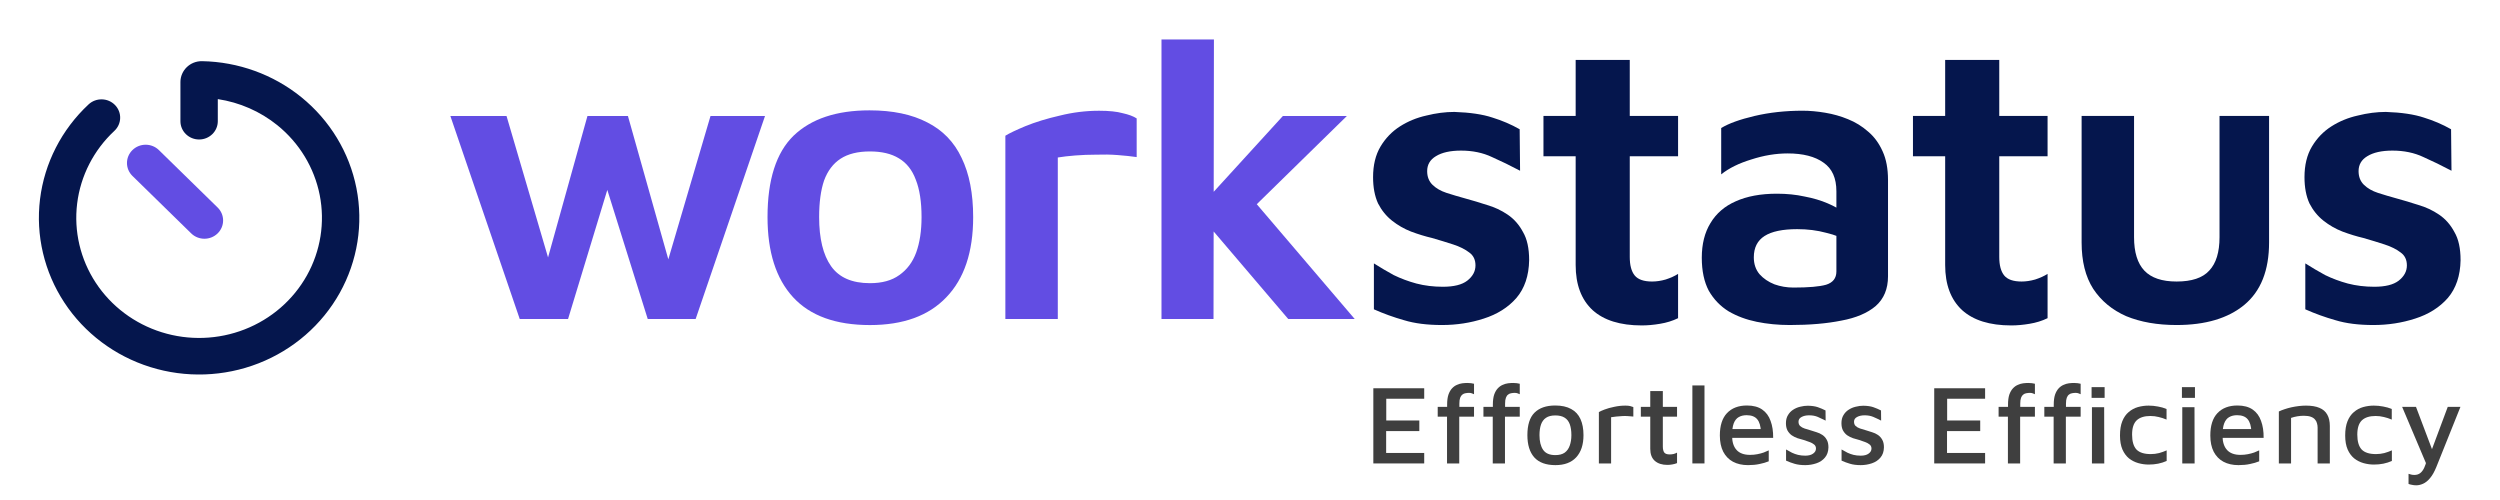
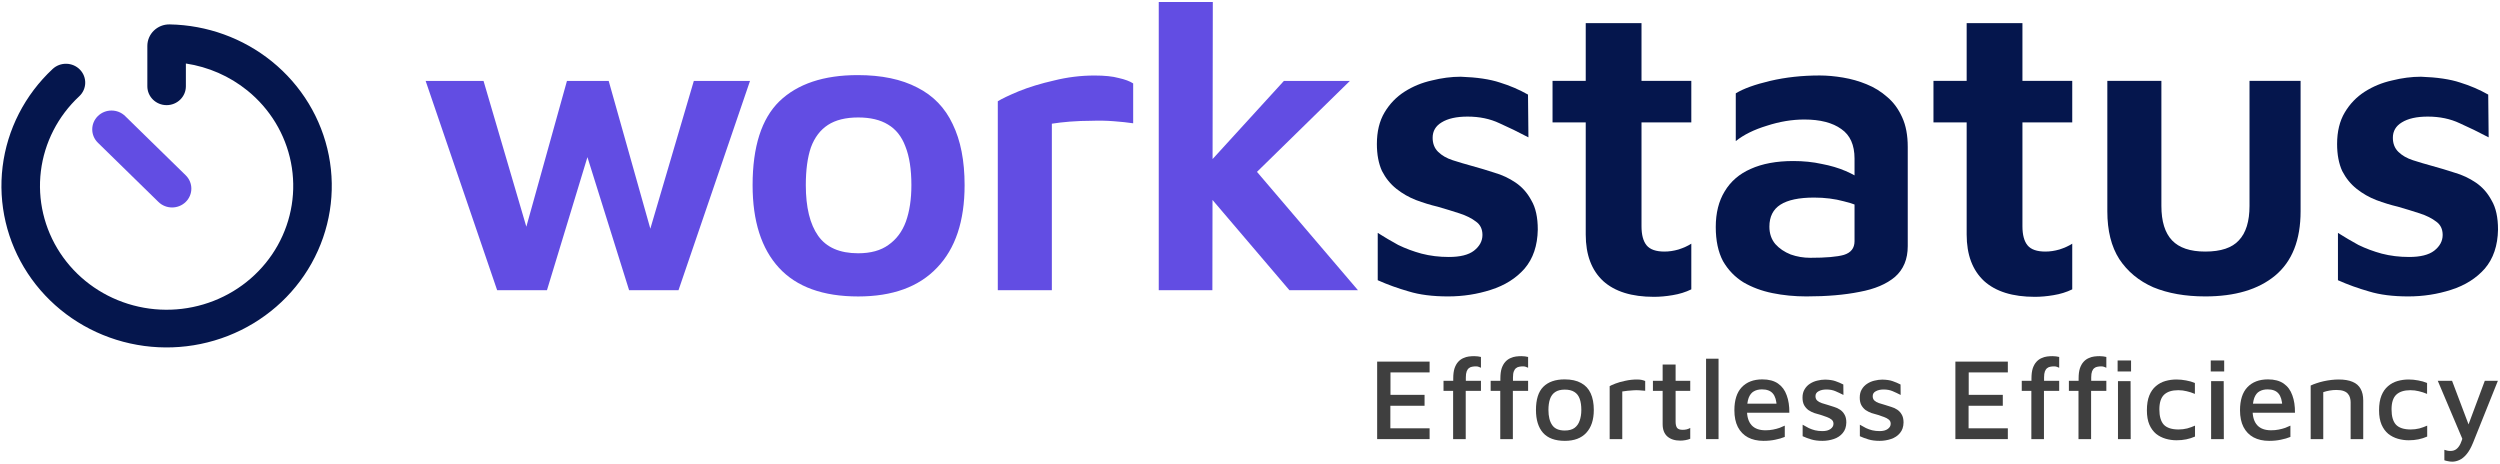
- <svg xmlns="http://www.w3.org/2000/svg" width="200" height="40" viewBox="0 0 200 40" fill="none">
-   <path d="M115.362 26.002C114.173 26.002 113.16 25.873 112.323 25.616C111.486 25.379 110.683 25.089 109.912 24.745V21.072C110.418 21.394 110.947 21.705 111.497 22.006C112.07 22.285 112.676 22.511 113.314 22.683C113.975 22.855 114.68 22.941 115.428 22.941C116.309 22.941 116.959 22.779 117.377 22.457C117.818 22.113 118.038 21.705 118.038 21.233C118.038 20.781 117.873 20.438 117.543 20.201C117.212 19.944 116.783 19.729 116.254 19.557C115.726 19.385 115.164 19.213 114.57 19.041C114.019 18.912 113.457 18.74 112.885 18.526C112.334 18.311 111.828 18.021 111.365 17.655C110.903 17.29 110.528 16.828 110.242 16.27C109.978 15.69 109.846 14.991 109.846 14.175C109.846 13.208 110.044 12.392 110.44 11.726C110.837 11.06 111.354 10.523 111.993 10.114C112.632 9.706 113.336 9.416 114.107 9.244C114.878 9.051 115.627 8.954 116.353 8.954C117.609 8.997 118.622 9.148 119.392 9.405C120.163 9.642 120.89 9.953 121.573 10.34L121.606 13.659C120.835 13.251 120.086 12.886 119.359 12.564C118.633 12.22 117.807 12.048 116.882 12.048C116.023 12.048 115.351 12.198 114.867 12.499C114.404 12.778 114.173 13.176 114.173 13.691C114.173 14.143 114.316 14.508 114.603 14.787C114.889 15.066 115.263 15.281 115.726 15.432C116.188 15.582 116.695 15.732 117.245 15.883C117.796 16.033 118.368 16.205 118.963 16.399C119.558 16.57 120.108 16.828 120.615 17.172C121.121 17.516 121.529 17.978 121.837 18.558C122.167 19.116 122.332 19.868 122.332 20.814C122.31 22.06 121.969 23.07 121.308 23.843C120.648 24.595 119.778 25.143 118.699 25.487C117.642 25.83 116.53 26.002 115.362 26.002Z" fill="#05164D" />
-   <path d="M131.339 26.034C129.621 26.034 128.31 25.626 127.408 24.81C126.505 23.972 126.053 22.769 126.053 21.2V12.499H123.477V9.276H126.053V4.797H130.381V9.276H134.246V12.499H130.381V20.556C130.381 21.222 130.513 21.716 130.777 22.038C131.041 22.36 131.504 22.522 132.164 22.522C132.517 22.522 132.88 22.468 133.255 22.36C133.651 22.232 133.981 22.081 134.246 21.909V25.454C133.805 25.669 133.321 25.82 132.792 25.905C132.286 25.991 131.801 26.034 131.339 26.034Z" fill="#05164D" />
-   <path d="M143.179 26.002C142.254 26.002 141.373 25.916 140.536 25.744C139.7 25.573 138.951 25.293 138.29 24.907C137.629 24.498 137.101 23.95 136.705 23.263C136.33 22.554 136.143 21.673 136.143 20.62C136.143 19.525 136.374 18.601 136.837 17.849C137.299 17.075 137.971 16.495 138.852 16.108C139.755 15.7 140.856 15.496 142.155 15.496C142.948 15.496 143.686 15.571 144.368 15.722C145.051 15.851 145.668 16.033 146.218 16.27C146.769 16.506 147.22 16.764 147.573 17.043L147.87 19.331C147.407 19.03 146.813 18.794 146.086 18.622C145.381 18.429 144.611 18.332 143.774 18.332C142.607 18.332 141.737 18.515 141.164 18.88C140.592 19.245 140.305 19.815 140.305 20.588C140.305 21.125 140.459 21.576 140.768 21.942C141.076 22.285 141.472 22.554 141.957 22.747C142.441 22.919 142.948 23.005 143.476 23.005C144.688 23.005 145.558 22.93 146.086 22.779C146.637 22.608 146.912 22.253 146.912 21.716V15.303C146.912 14.25 146.571 13.487 145.888 13.015C145.205 12.521 144.247 12.274 143.014 12.274C142.067 12.274 141.098 12.435 140.107 12.757C139.116 13.058 138.312 13.455 137.696 13.949V10.243C138.29 9.878 139.182 9.556 140.371 9.276C141.561 8.997 142.838 8.857 144.203 8.857C144.776 8.857 145.381 8.911 146.02 9.019C146.659 9.126 147.264 9.298 147.837 9.534C148.432 9.771 148.971 10.104 149.456 10.533C149.94 10.941 150.325 11.468 150.612 12.112C150.898 12.735 151.041 13.498 151.041 14.4V22.103C151.041 23.113 150.711 23.907 150.05 24.488C149.39 25.046 148.476 25.433 147.308 25.648C146.141 25.884 144.765 26.002 143.179 26.002Z" fill="#05164D" />
-   <path d="M160.899 26.034C159.181 26.034 157.871 25.626 156.968 24.81C156.065 23.972 155.613 22.769 155.613 21.2V12.499H153.037V9.276H155.613V4.797H159.941V9.276H163.806V12.499H159.941V20.556C159.941 21.222 160.073 21.716 160.337 22.038C160.601 22.36 161.064 22.522 161.725 22.522C162.077 22.522 162.44 22.468 162.815 22.36C163.211 22.232 163.541 22.081 163.806 21.909V25.454C163.365 25.669 162.881 25.82 162.352 25.905C161.846 25.991 161.361 26.034 160.899 26.034Z" fill="#05164D" />
-   <path d="M174.127 26.002C172.585 26.002 171.242 25.766 170.097 25.293C168.973 24.799 168.093 24.069 167.454 23.102C166.837 22.135 166.529 20.9 166.529 19.396V9.276H170.724V18.977C170.724 20.18 171 21.072 171.55 21.652C172.101 22.232 172.96 22.522 174.127 22.522C175.338 22.522 176.208 22.232 176.736 21.652C177.287 21.072 177.562 20.18 177.562 18.977V9.276H181.526V19.396C181.526 21.63 180.866 23.295 179.544 24.391C178.245 25.465 176.439 26.002 174.127 26.002Z" fill="#05164D" />
-   <path d="M189.876 26.002C188.686 26.002 187.673 25.873 186.836 25.616C186 25.379 185.196 25.089 184.425 24.745V21.072C184.932 21.394 185.46 21.705 186.011 22.006C186.583 22.285 187.189 22.511 187.827 22.683C188.488 22.855 189.193 22.941 189.942 22.941C190.823 22.941 191.472 22.779 191.891 22.457C192.331 22.113 192.551 21.705 192.551 21.233C192.551 20.781 192.386 20.438 192.056 20.201C191.725 19.944 191.296 19.729 190.767 19.557C190.239 19.385 189.677 19.213 189.083 19.041C188.532 18.912 187.971 18.74 187.398 18.526C186.847 18.311 186.341 18.021 185.878 17.655C185.416 17.29 185.042 16.828 184.755 16.27C184.491 15.69 184.359 14.991 184.359 14.175C184.359 13.208 184.557 12.392 184.954 11.726C185.35 11.06 185.867 10.523 186.506 10.114C187.145 9.706 187.85 9.416 188.62 9.244C189.391 9.051 190.14 8.954 190.867 8.954C192.122 8.997 193.135 9.148 193.906 9.405C194.676 9.642 195.403 9.953 196.086 10.34L196.119 13.659C195.348 13.251 194.599 12.886 193.873 12.564C193.146 12.22 192.32 12.048 191.395 12.048C190.536 12.048 189.865 12.198 189.38 12.499C188.918 12.778 188.686 13.176 188.686 13.691C188.686 14.143 188.83 14.508 189.116 14.787C189.402 15.066 189.776 15.281 190.239 15.432C190.701 15.582 191.208 15.732 191.759 15.883C192.309 16.033 192.882 16.205 193.476 16.399C194.071 16.57 194.621 16.828 195.128 17.172C195.634 17.516 196.042 17.978 196.35 18.558C196.681 19.116 196.846 19.868 196.846 20.814C196.824 22.06 196.482 23.07 195.822 23.843C195.161 24.595 194.291 25.143 193.212 25.487C192.155 25.83 191.043 26.002 189.876 26.002Z" fill="#05164D" />
-   <path d="M41.579 25.522L36.029 9.279H40.522L44.486 22.782L43.198 22.911L46.996 9.279H50.234L53.967 22.525H52.943L56.841 9.279H61.201L55.651 25.522H51.819L48.186 13.92L48.913 14.113L45.444 25.522H41.579Z" fill="#624DE3" />
-   <path d="M69.594 26.005C66.864 26.005 64.816 25.264 63.45 23.782C62.085 22.299 61.402 20.161 61.402 17.368C61.402 14.382 62.096 12.212 63.483 10.858C64.893 9.505 66.919 8.828 69.561 8.828C71.411 8.828 72.953 9.15 74.186 9.795C75.419 10.418 76.333 11.363 76.928 12.631C77.545 13.899 77.853 15.478 77.853 17.368C77.853 20.161 77.137 22.299 75.706 23.782C74.296 25.264 72.259 26.005 69.594 26.005ZM69.594 22.654C70.564 22.654 71.345 22.439 71.94 22.009C72.557 21.579 73.008 20.978 73.294 20.204C73.581 19.409 73.724 18.464 73.724 17.368C73.724 16.144 73.57 15.145 73.261 14.371C72.975 13.598 72.523 13.028 71.907 12.663C71.312 12.298 70.541 12.115 69.594 12.115C68.626 12.115 67.844 12.309 67.249 12.695C66.654 13.082 66.214 13.662 65.928 14.436C65.663 15.209 65.531 16.187 65.531 17.368C65.531 19.087 65.851 20.398 66.489 21.3C67.128 22.202 68.163 22.654 69.594 22.654Z" fill="#624DE3" />
-   <path d="M80.429 25.522V10.858C80.737 10.665 81.277 10.407 82.048 10.085C82.841 9.763 83.754 9.483 84.79 9.247C85.825 8.989 86.871 8.86 87.928 8.86C88.721 8.86 89.348 8.925 89.811 9.054C90.295 9.161 90.67 9.301 90.934 9.473V12.566C90.493 12.502 89.987 12.448 89.414 12.405C88.864 12.362 88.291 12.352 87.697 12.373C87.124 12.373 86.562 12.395 86.012 12.438C85.483 12.481 85.021 12.534 84.624 12.599V25.522H80.429Z" fill="#624DE3" />
-   <path d="M96.189 16.337L102.631 9.279H107.751L98.336 18.496L96.189 16.337ZM97.081 25.522H92.919V3.156H97.114L97.081 25.522ZM99.195 14.758L108.379 25.522H103.06L96.222 17.497L99.195 14.758Z" fill="#624DE3" />
-   <path d="M109.867 37.075V31.061H113.937V31.899H110.901V33.639H113.546V34.487H110.892V36.237H113.937V37.075H109.867Z" fill="#3F3F3F" />
-   <path d="M115.762 37.075V33.333H115.017V32.548H115.771V32.368C115.771 32.05 115.805 31.785 115.874 31.575C115.948 31.364 116.044 31.196 116.162 31.07C116.28 30.943 116.411 30.85 116.553 30.79C116.696 30.724 116.839 30.682 116.982 30.664C117.131 30.646 117.271 30.637 117.401 30.637C117.494 30.637 117.587 30.643 117.68 30.655C117.773 30.667 117.854 30.682 117.922 30.7V31.538C117.867 31.508 117.808 31.484 117.746 31.466C117.69 31.442 117.615 31.43 117.522 31.43C117.429 31.43 117.336 31.439 117.243 31.457C117.149 31.469 117.066 31.505 116.991 31.566C116.917 31.62 116.858 31.704 116.814 31.818C116.771 31.932 116.749 32.089 116.749 32.287V32.548H117.922V33.333H116.74V37.075H115.762Z" fill="#3F3F3F" />
-   <path d="M119.42 37.075V33.333H118.675V32.548H119.429V32.368C119.429 32.05 119.464 31.785 119.532 31.575C119.606 31.364 119.703 31.196 119.821 31.07C119.939 30.943 120.069 30.85 120.212 30.79C120.355 30.724 120.497 30.682 120.64 30.664C120.789 30.646 120.929 30.637 121.059 30.637C121.152 30.637 121.246 30.643 121.339 30.655C121.432 30.667 121.513 30.682 121.581 30.7V31.538C121.525 31.508 121.466 31.484 121.404 31.466C121.348 31.442 121.273 31.43 121.18 31.43C121.087 31.43 120.994 31.439 120.901 31.457C120.808 31.469 120.724 31.505 120.649 31.566C120.575 31.62 120.516 31.704 120.473 31.818C120.429 31.932 120.407 32.089 120.407 32.287V32.548H121.581V33.333H120.398V37.075H119.42Z" fill="#3F3F3F" />
-   <path d="M124.435 37.21C123.678 37.21 123.113 37.003 122.74 36.588C122.374 36.173 122.191 35.581 122.191 34.812C122.191 33.994 122.38 33.396 122.759 33.017C123.144 32.633 123.696 32.44 124.416 32.44C124.932 32.44 125.357 32.533 125.692 32.72C126.028 32.9 126.276 33.168 126.437 33.522C126.599 33.877 126.679 34.307 126.679 34.812C126.679 35.575 126.484 36.167 126.093 36.588C125.708 37.003 125.155 37.21 124.435 37.21ZM124.426 36.408C124.742 36.408 124.994 36.342 125.18 36.209C125.366 36.071 125.5 35.882 125.581 35.641C125.667 35.401 125.711 35.124 125.711 34.812C125.711 34.463 125.667 34.172 125.581 33.937C125.494 33.703 125.357 33.528 125.171 33.414C124.984 33.294 124.736 33.234 124.426 33.234C124.115 33.234 123.867 33.297 123.681 33.423C123.494 33.549 123.361 33.73 123.28 33.964C123.199 34.199 123.159 34.481 123.159 34.812C123.159 35.311 123.255 35.702 123.448 35.984C123.64 36.267 123.966 36.408 124.426 36.408Z" fill="#3F3F3F" />
-   <path d="M127.91 37.075V32.963C127.991 32.915 128.14 32.849 128.357 32.765C128.574 32.681 128.832 32.608 129.13 32.548C129.428 32.482 129.729 32.449 130.033 32.449C130.189 32.449 130.316 32.461 130.415 32.485C130.515 32.509 130.598 32.536 130.667 32.566V33.324C130.524 33.306 130.375 33.294 130.22 33.288C130.064 33.276 129.909 33.276 129.754 33.288C129.599 33.294 129.447 33.306 129.298 33.324C129.149 33.342 129.012 33.36 128.888 33.378V37.075H127.91Z" fill="#3F3F3F" />
-   <path d="M133.39 37.192C132.968 37.192 132.632 37.084 132.384 36.868C132.142 36.651 132.021 36.333 132.021 35.912V33.333H131.267V32.548H132.021V31.286H133.027V32.548H134.163V33.333H133.027V35.723C133.027 35.933 133.064 36.092 133.139 36.2C133.219 36.303 133.365 36.354 133.576 36.354C133.682 36.354 133.787 36.342 133.893 36.318C133.998 36.288 134.088 36.252 134.163 36.209V37.048C134.051 37.096 133.924 37.132 133.781 37.156C133.645 37.18 133.514 37.192 133.39 37.192Z" fill="#3F3F3F" />
-   <path d="M136.359 37.075H135.39V30.835H136.359V37.075Z" fill="#3F3F3F" />
-   <path d="M139.842 37.21C139.382 37.21 138.982 37.12 138.64 36.94C138.305 36.76 138.044 36.492 137.858 36.137C137.678 35.783 137.588 35.35 137.588 34.839C137.588 34.051 137.777 33.456 138.156 33.053C138.541 32.645 139.075 32.44 139.758 32.44C140.261 32.44 140.667 32.548 140.978 32.765C141.288 32.981 141.512 33.285 141.648 33.676C141.791 34.06 141.859 34.511 141.853 35.028H138.175L138.147 34.325H141.108L140.875 34.55C140.857 34.087 140.757 33.751 140.577 33.54C140.397 33.324 140.115 33.216 139.73 33.216C139.481 33.216 139.27 33.267 139.097 33.369C138.923 33.465 138.789 33.633 138.696 33.874C138.609 34.108 138.566 34.433 138.566 34.848C138.566 35.353 138.687 35.738 138.929 36.002C139.171 36.261 139.528 36.39 140 36.39C140.211 36.39 140.407 36.372 140.587 36.336C140.773 36.3 140.944 36.255 141.099 36.2C141.254 36.14 141.388 36.083 141.499 36.029V36.904C141.282 36.994 141.037 37.066 140.764 37.12C140.49 37.18 140.183 37.21 139.842 37.21Z" fill="#3F3F3F" />
-   <path d="M144.421 37.21C144.086 37.21 143.8 37.174 143.564 37.102C143.335 37.036 143.108 36.952 142.885 36.85V35.957C143.046 36.053 143.204 36.14 143.359 36.218C143.515 36.291 143.676 36.348 143.844 36.39C144.018 36.432 144.21 36.453 144.421 36.453C144.688 36.453 144.896 36.399 145.045 36.291C145.2 36.182 145.278 36.047 145.278 35.885C145.278 35.747 145.228 35.638 145.129 35.56C145.036 35.482 144.915 35.416 144.766 35.362C144.617 35.308 144.462 35.254 144.3 35.2C144.132 35.157 143.965 35.109 143.797 35.055C143.63 34.995 143.474 34.917 143.332 34.821C143.195 34.719 143.083 34.589 142.996 34.433C142.916 34.277 142.875 34.084 142.875 33.856C142.875 33.603 142.928 33.39 143.034 33.216C143.139 33.035 143.276 32.891 143.443 32.783C143.617 32.669 143.807 32.587 144.011 32.539C144.222 32.485 144.427 32.458 144.626 32.458C144.955 32.464 145.222 32.503 145.427 32.575C145.638 32.648 145.843 32.735 146.042 32.837L146.051 33.648C145.827 33.534 145.616 33.435 145.418 33.351C145.219 33.267 144.989 33.225 144.729 33.225C144.486 33.225 144.285 33.27 144.123 33.36C143.962 33.444 143.881 33.57 143.881 33.739C143.881 33.883 143.924 33.997 144.011 34.081C144.105 34.166 144.222 34.232 144.365 34.28C144.514 34.328 144.673 34.376 144.84 34.424C144.995 34.472 145.157 34.523 145.325 34.577C145.492 34.625 145.647 34.698 145.79 34.794C145.933 34.89 146.048 35.016 146.135 35.172C146.228 35.329 146.275 35.533 146.275 35.786C146.268 36.122 146.175 36.396 145.995 36.606C145.821 36.817 145.592 36.97 145.306 37.066C145.02 37.162 144.725 37.21 144.421 37.21Z" fill="#3F3F3F" />
-   <path d="M148.862 37.21C148.526 37.21 148.241 37.174 148.005 37.102C147.775 37.036 147.549 36.952 147.325 36.85V35.957C147.486 36.053 147.645 36.14 147.8 36.218C147.955 36.291 148.117 36.348 148.284 36.39C148.458 36.432 148.651 36.453 148.862 36.453C149.129 36.453 149.337 36.399 149.486 36.291C149.641 36.182 149.718 36.047 149.718 35.885C149.718 35.747 149.669 35.638 149.569 35.56C149.476 35.482 149.355 35.416 149.206 35.362C149.057 35.308 148.902 35.254 148.741 35.2C148.573 35.157 148.405 35.109 148.238 35.055C148.07 34.995 147.915 34.917 147.772 34.821C147.635 34.719 147.524 34.589 147.437 34.433C147.356 34.277 147.316 34.084 147.316 33.856C147.316 33.603 147.368 33.39 147.474 33.216C147.58 33.035 147.716 32.891 147.884 32.783C148.058 32.669 148.247 32.587 148.452 32.539C148.663 32.485 148.868 32.458 149.067 32.458C149.396 32.464 149.663 32.503 149.867 32.575C150.079 32.648 150.283 32.735 150.482 32.837L150.491 33.648C150.268 33.534 150.057 33.435 149.858 33.351C149.659 33.267 149.43 33.225 149.169 33.225C148.927 33.225 148.725 33.27 148.564 33.36C148.402 33.444 148.322 33.57 148.322 33.739C148.322 33.883 148.365 33.997 148.452 34.081C148.545 34.166 148.663 34.232 148.806 34.28C148.955 34.328 149.113 34.376 149.281 34.424C149.436 34.472 149.597 34.523 149.765 34.577C149.933 34.625 150.088 34.698 150.231 34.794C150.374 34.89 150.488 35.016 150.575 35.172C150.668 35.329 150.715 35.533 150.715 35.786C150.709 36.122 150.616 36.396 150.436 36.606C150.262 36.817 150.032 36.97 149.746 37.066C149.461 37.162 149.166 37.21 148.862 37.21Z" fill="#3F3F3F" />
-   <path d="M154.738 37.075V31.061H158.808V31.899H155.772V33.639H158.417V34.487H155.762V36.237H158.808V37.075H154.738Z" fill="#3F3F3F" />
-   <path d="M160.633 37.075V33.333H159.888V32.548H160.642V32.368C160.642 32.05 160.676 31.785 160.744 31.575C160.819 31.364 160.915 31.196 161.033 31.07C161.151 30.943 161.282 30.85 161.424 30.79C161.567 30.724 161.71 30.682 161.853 30.664C162.002 30.646 162.141 30.637 162.272 30.637C162.365 30.637 162.458 30.643 162.551 30.655C162.644 30.667 162.725 30.682 162.793 30.7V31.538C162.737 31.508 162.678 31.484 162.616 31.466C162.561 31.442 162.486 31.43 162.393 31.43C162.3 31.43 162.207 31.439 162.113 31.457C162.02 31.469 161.937 31.505 161.862 31.566C161.788 31.62 161.729 31.704 161.685 31.818C161.642 31.932 161.62 32.089 161.62 32.287V32.548H162.793V33.333H161.611V37.075H160.633Z" fill="#3F3F3F" />
-   <path d="M164.291 37.075V33.333H163.546V32.548H164.3V32.368C164.3 32.05 164.334 31.785 164.403 31.575C164.477 31.364 164.574 31.196 164.691 31.07C164.809 30.943 164.94 30.85 165.083 30.79C165.225 30.724 165.368 30.682 165.511 30.664C165.66 30.646 165.8 30.637 165.93 30.637C166.023 30.637 166.116 30.643 166.21 30.655C166.303 30.667 166.383 30.682 166.452 30.7V31.538C166.396 31.508 166.337 31.484 166.275 31.466C166.219 31.442 166.144 31.43 166.051 31.43C165.958 31.43 165.865 31.439 165.772 31.457C165.679 31.469 165.595 31.505 165.52 31.566C165.446 31.62 165.387 31.704 165.343 31.818C165.3 31.932 165.278 32.089 165.278 32.287V32.548H166.452V33.333H165.269V37.075H164.291ZM167.355 37.075V32.575H168.333L168.342 37.075H167.355ZM167.327 31.827V30.97H168.37V31.827H167.327Z" fill="#3F3F3F" />
-   <path d="M171.899 37.165C171.614 37.165 171.334 37.126 171.061 37.048C170.788 36.97 170.539 36.844 170.316 36.669C170.099 36.489 169.925 36.252 169.794 35.957C169.664 35.656 169.599 35.284 169.599 34.839C169.599 34.382 169.661 34 169.785 33.694C169.909 33.387 170.08 33.144 170.297 32.963C170.515 32.777 170.76 32.645 171.033 32.566C171.312 32.488 171.598 32.449 171.89 32.449C172.138 32.449 172.387 32.473 172.635 32.521C172.883 32.563 173.113 32.63 173.324 32.72V33.567C173.113 33.477 172.902 33.408 172.691 33.36C172.48 33.306 172.259 33.279 172.03 33.279C171.545 33.279 171.179 33.396 170.931 33.63C170.689 33.865 170.567 34.244 170.567 34.767C170.567 35.308 170.682 35.705 170.912 35.957C171.148 36.203 171.53 36.327 172.058 36.327C172.287 36.327 172.511 36.3 172.728 36.246C172.945 36.185 173.147 36.113 173.333 36.029V36.877C173.116 36.973 172.89 37.045 172.654 37.093C172.418 37.141 172.166 37.165 171.899 37.165Z" fill="#3F3F3F" />
-   <path d="M174.582 37.075V32.575H175.56L175.569 37.075H174.582ZM174.554 31.827V30.97H175.597V31.827H174.554Z" fill="#3F3F3F" />
-   <path d="M179.078 37.21C178.619 37.21 178.218 37.12 177.877 36.94C177.542 36.76 177.281 36.492 177.095 36.137C176.915 35.783 176.825 35.35 176.825 34.839C176.825 34.051 177.014 33.456 177.393 33.053C177.778 32.645 178.312 32.44 178.995 32.44C179.497 32.44 179.904 32.548 180.215 32.765C180.525 32.981 180.749 33.285 180.885 33.676C181.028 34.06 181.096 34.511 181.09 35.028H177.411L177.383 34.325H180.345L180.112 34.55C180.093 34.087 179.994 33.751 179.814 33.54C179.634 33.324 179.352 33.216 178.967 33.216C178.718 33.216 178.507 33.267 178.333 33.369C178.159 33.465 178.026 33.633 177.933 33.874C177.846 34.108 177.802 34.433 177.802 34.848C177.802 35.353 177.924 35.738 178.166 36.002C178.408 36.261 178.765 36.39 179.237 36.39C179.448 36.39 179.643 36.372 179.823 36.336C180.01 36.3 180.18 36.255 180.336 36.2C180.491 36.14 180.624 36.083 180.736 36.029V36.904C180.519 36.994 180.274 37.066 180 37.12C179.727 37.18 179.42 37.21 179.078 37.21Z" fill="#3F3F3F" />
-   <path d="M182.308 32.918C182.444 32.852 182.596 32.792 182.764 32.738C182.938 32.678 183.121 32.627 183.313 32.584C183.506 32.542 183.701 32.509 183.9 32.485C184.099 32.461 184.291 32.449 184.478 32.449C184.918 32.449 185.278 32.509 185.558 32.63C185.837 32.744 186.045 32.924 186.182 33.171C186.318 33.411 186.387 33.715 186.387 34.081V37.075H185.409V34.208C185.409 34.093 185.393 33.982 185.362 33.874C185.337 33.76 185.285 33.658 185.204 33.567C185.129 33.471 185.018 33.396 184.869 33.342C184.726 33.288 184.536 33.261 184.301 33.261C184.133 33.261 183.959 33.276 183.779 33.306C183.605 33.336 183.441 33.378 183.285 33.432V37.075H182.308V32.918Z" fill="#3F3F3F" />
-   <path d="M189.916 37.165C189.63 37.165 189.351 37.126 189.078 37.048C188.804 36.97 188.556 36.844 188.333 36.669C188.115 36.489 187.941 36.252 187.811 35.957C187.681 35.656 187.615 35.284 187.615 34.839C187.615 34.382 187.678 34 187.802 33.694C187.926 33.387 188.097 33.144 188.314 32.963C188.531 32.777 188.777 32.645 189.05 32.566C189.329 32.488 189.615 32.449 189.907 32.449C190.155 32.449 190.403 32.473 190.652 32.521C190.9 32.563 191.13 32.63 191.341 32.72V33.567C191.13 33.477 190.919 33.408 190.707 33.36C190.496 33.306 190.276 33.279 190.046 33.279C189.562 33.279 189.196 33.396 188.947 33.63C188.705 33.865 188.584 34.244 188.584 34.767C188.584 35.308 188.699 35.705 188.929 35.957C189.165 36.203 189.546 36.327 190.074 36.327C190.304 36.327 190.527 36.3 190.745 36.246C190.962 36.185 191.164 36.113 191.35 36.029V36.877C191.133 36.973 190.906 37.045 190.67 37.093C190.434 37.141 190.183 37.165 189.916 37.165Z" fill="#3F3F3F" />
-   <path d="M193.297 38.825C193.179 38.825 193.068 38.812 192.962 38.788C192.857 38.77 192.763 38.746 192.683 38.716V37.905C192.757 37.929 192.832 37.95 192.906 37.968C192.981 37.986 193.061 37.995 193.148 37.995C193.335 37.995 193.49 37.947 193.614 37.851C193.738 37.755 193.844 37.616 193.931 37.436C194.018 37.255 194.089 37.039 194.145 36.787L194.163 37.255L192.17 32.548H193.279L194.629 36.119H194.489L195.821 32.548H196.836L194.909 37.355C194.753 37.739 194.586 38.037 194.406 38.247C194.226 38.464 194.039 38.614 193.847 38.698C193.661 38.782 193.477 38.825 193.297 38.825Z" fill="#3F3F3F" />
-   <path fill-rule="evenodd" clip-rule="evenodd" d="M6.172 16.283C5.9 18.5 6.427 20.741 7.661 22.62C8.895 24.499 10.76 25.899 12.935 26.579C15.11 27.26 17.46 27.178 19.58 26.348C21.7 25.519 23.459 23.993 24.553 22.033C25.648 20.073 26.01 17.801 25.578 15.608C25.146 13.415 23.947 11.438 22.186 10.016C20.813 8.908 19.166 8.191 17.424 7.928L17.424 9.697C17.424 10.504 16.755 11.159 15.929 11.159C15.103 11.159 14.434 10.504 14.434 9.697L14.434 6.563C14.434 5.647 15.198 4.876 16.171 4.894C19.064 4.947 21.855 5.957 24.09 7.761C26.387 9.616 27.952 12.195 28.515 15.055C29.079 17.915 28.606 20.878 27.178 23.435C25.75 25.991 23.456 27.982 20.691 29.064C17.926 30.146 14.861 30.253 12.024 29.365C9.187 28.478 6.754 26.652 5.145 24.201C3.535 21.75 2.848 18.827 3.202 15.935C3.557 13.043 4.93 10.362 7.086 8.352C7.684 7.795 8.631 7.817 9.201 8.402C9.77 8.987 9.748 9.912 9.15 10.47C7.496 12.01 6.444 14.066 6.172 16.283Z" fill="#05164D" />
-   <path fill-rule="evenodd" clip-rule="evenodd" d="M10.596 12.006C11.18 11.435 12.127 11.435 12.711 12.006L17.411 16.602C17.995 17.174 17.995 18.099 17.411 18.671C16.827 19.242 15.88 19.242 15.296 18.671L10.596 14.075C10.012 13.503 10.012 12.578 10.596 12.006Z" fill="#624DE3" />
+ <svg xmlns="http://www.w3.org/2000/svg" width="194" height="36" viewBox="0 0 194 36" fill="none">
+   <path d="M112.362 23.002C111.173 23.002 110.16 22.873 109.323 22.616C108.486 22.379 107.683 22.089 106.912 21.745V18.072C107.418 18.394 107.947 18.705 108.497 19.006C109.07 19.285 109.676 19.511 110.314 19.683C110.975 19.855 111.68 19.941 112.428 19.941C113.309 19.941 113.959 19.779 114.377 19.457C114.818 19.113 115.038 18.705 115.038 18.233C115.038 17.781 114.873 17.438 114.543 17.201C114.212 16.944 113.783 16.729 113.254 16.557C112.726 16.385 112.164 16.213 111.57 16.041C111.019 15.912 110.457 15.74 109.885 15.525C109.334 15.311 108.828 15.021 108.365 14.655C107.903 14.29 107.528 13.828 107.242 13.27C106.978 12.69 106.846 11.991 106.846 11.175C106.846 10.208 107.044 9.392 107.44 8.726C107.837 8.06 108.354 7.523 108.993 7.114C109.632 6.706 110.336 6.416 111.107 6.244C111.878 6.051 112.627 5.954 113.353 5.954C114.609 5.997 115.622 6.148 116.392 6.405C117.163 6.642 117.89 6.953 118.573 7.34L118.606 10.659C117.835 10.251 117.086 9.886 116.359 9.564C115.633 9.22 114.807 9.048 113.882 9.048C113.023 9.048 112.351 9.198 111.867 9.499C111.404 9.778 111.173 10.176 111.173 10.691C111.173 11.143 111.316 11.508 111.603 11.787C111.889 12.066 112.263 12.281 112.726 12.432C113.188 12.582 113.695 12.732 114.245 12.883C114.796 13.033 115.368 13.205 115.963 13.399C116.558 13.57 117.108 13.828 117.615 14.172C118.121 14.516 118.529 14.978 118.837 15.558C119.167 16.116 119.332 16.868 119.332 17.814C119.31 19.06 118.969 20.07 118.308 20.843C117.648 21.595 116.778 22.143 115.699 22.487C114.642 22.83 113.53 23.002 112.362 23.002Z" fill="#05164D" />
+   <path d="M128.339 23.034C126.621 23.034 125.31 22.626 124.408 21.81C123.505 20.972 123.053 19.769 123.053 18.2V9.499H120.477V6.276H123.053V1.797H127.381V6.276H131.246V9.499H127.381V17.556C127.381 18.222 127.513 18.716 127.777 19.038C128.041 19.36 128.504 19.522 129.164 19.522C129.517 19.522 129.88 19.468 130.255 19.36C130.651 19.232 130.981 19.081 131.246 18.909V22.454C130.805 22.669 130.321 22.82 129.792 22.905C129.286 22.991 128.801 23.034 128.339 23.034Z" fill="#05164D" />
+   <path d="M140.179 23.002C139.254 23.002 138.373 22.916 137.536 22.744C136.7 22.573 135.951 22.293 135.29 21.907C134.629 21.498 134.101 20.95 133.705 20.263C133.33 19.554 133.143 18.673 133.143 17.62C133.143 16.525 133.374 15.601 133.837 14.849C134.299 14.075 134.971 13.495 135.852 13.108C136.755 12.7 137.856 12.496 139.155 12.496C139.948 12.496 140.686 12.571 141.368 12.722C142.051 12.851 142.668 13.033 143.218 13.27C143.769 13.506 144.22 13.764 144.573 14.043L144.87 16.331C144.407 16.03 143.813 15.794 143.086 15.622C142.381 15.429 141.611 15.332 140.774 15.332C139.607 15.332 138.737 15.515 138.164 15.88C137.592 16.245 137.305 16.815 137.305 17.588C137.305 18.125 137.459 18.576 137.768 18.942C138.076 19.285 138.472 19.554 138.957 19.747C139.441 19.919 139.948 20.005 140.476 20.005C141.688 20.005 142.558 19.93 143.086 19.779C143.637 19.608 143.912 19.253 143.912 18.716V12.303C143.912 11.25 143.571 10.487 142.888 10.015C142.205 9.521 141.247 9.274 140.014 9.274C139.067 9.274 138.098 9.435 137.107 9.757C136.116 10.058 135.312 10.455 134.696 10.949V7.243C135.29 6.878 136.182 6.556 137.371 6.276C138.561 5.997 139.838 5.857 141.203 5.857C141.776 5.857 142.381 5.911 143.02 6.019C143.659 6.126 144.264 6.298 144.837 6.534C145.432 6.771 145.971 7.104 146.456 7.533C146.94 7.941 147.325 8.468 147.612 9.112C147.898 9.735 148.041 10.498 148.041 11.4V19.103C148.041 20.113 147.711 20.907 147.05 21.488C146.39 22.046 145.476 22.433 144.308 22.648C143.141 22.884 141.765 23.002 140.179 23.002Z" fill="#05164D" />
+   <path d="M157.899 23.034C156.181 23.034 154.871 22.626 153.968 21.81C153.065 20.972 152.613 19.769 152.613 18.2V9.499H150.037V6.276H152.613V1.797H156.941V6.276H160.806V9.499H156.941V17.556C156.941 18.222 157.073 18.716 157.337 19.038C157.601 19.36 158.064 19.522 158.725 19.522C159.077 19.522 159.44 19.468 159.815 19.36C160.211 19.232 160.541 19.081 160.806 18.909V22.454C160.365 22.669 159.881 22.82 159.352 22.905C158.846 22.991 158.361 23.034 157.899 23.034Z" fill="#05164D" />
+   <path d="M171.127 23.002C169.585 23.002 168.242 22.766 167.097 22.293C165.973 21.799 165.093 21.069 164.454 20.102C163.837 19.135 163.529 17.9 163.529 16.396V6.276H167.724V15.977C167.724 17.18 168 18.072 168.55 18.652C169.101 19.232 169.96 19.522 171.127 19.522C172.338 19.522 173.208 19.232 173.736 18.652C174.287 18.072 174.562 17.18 174.562 15.977V6.276H178.526V16.396C178.526 18.63 177.866 20.295 176.544 21.391C175.245 22.465 173.439 23.002 171.127 23.002Z" fill="#05164D" />
+   <path d="M186.876 23.002C185.686 23.002 184.673 22.873 183.836 22.616C183 22.379 182.196 22.089 181.425 21.745V18.072C181.932 18.394 182.46 18.705 183.011 19.006C183.583 19.285 184.189 19.511 184.827 19.683C185.488 19.855 186.193 19.941 186.942 19.941C187.823 19.941 188.472 19.779 188.891 19.457C189.331 19.113 189.551 18.705 189.551 18.233C189.551 17.781 189.386 17.438 189.056 17.201C188.725 16.944 188.296 16.729 187.767 16.557C187.239 16.385 186.677 16.213 186.083 16.041C185.532 15.912 184.971 15.74 184.398 15.525C183.847 15.311 183.341 15.021 182.878 14.655C182.416 14.29 182.042 13.828 181.755 13.27C181.491 12.69 181.359 11.991 181.359 11.175C181.359 10.208 181.557 9.392 181.954 8.726C182.35 8.06 182.867 7.523 183.506 7.114C184.145 6.706 184.85 6.416 185.62 6.244C186.391 6.051 187.14 5.954 187.867 5.954C189.122 5.997 190.135 6.148 190.906 6.405C191.676 6.642 192.403 6.953 193.086 7.34L193.119 10.659C192.348 10.251 191.599 9.886 190.873 9.564C190.146 9.22 189.32 9.048 188.395 9.048C187.536 9.048 186.865 9.198 186.38 9.499C185.918 9.778 185.686 10.176 185.686 10.691C185.686 11.143 185.83 11.508 186.116 11.787C186.402 12.066 186.776 12.281 187.239 12.432C187.701 12.582 188.208 12.732 188.759 12.883C189.309 13.033 189.882 13.205 190.476 13.399C191.071 13.57 191.621 13.828 192.128 14.172C192.634 14.516 193.042 14.978 193.35 15.558C193.681 16.116 193.846 16.868 193.846 17.814C193.824 19.06 193.482 20.07 192.822 20.843C192.161 21.595 191.291 22.143 190.212 22.487C189.155 22.83 188.043 23.002 186.876 23.002Z" fill="#05164D" />
+   <path d="M38.579 22.522L33.029 6.279H37.522L41.486 19.782L40.198 19.911L43.996 6.279H47.234L50.967 19.525H49.943L53.841 6.279H58.201L52.651 22.522H48.819L45.186 10.92L45.913 11.113L42.444 22.522H38.579Z" fill="#624DE3" />
+   <path d="M66.594 23.005C63.864 23.005 61.816 22.264 60.45 20.782C59.085 19.299 58.402 17.161 58.402 14.368C58.402 11.382 59.096 9.212 60.483 7.858C61.893 6.505 63.919 5.828 66.561 5.828C68.411 5.828 69.953 6.15 71.186 6.795C72.419 7.418 73.333 8.363 73.928 9.631C74.545 10.899 74.853 12.478 74.853 14.368C74.853 17.161 74.137 19.299 72.706 20.782C71.296 22.264 69.259 23.005 66.594 23.005ZM66.594 19.654C67.564 19.654 68.345 19.439 68.94 19.009C69.557 18.579 70.008 17.978 70.294 17.204C70.581 16.409 70.724 15.464 70.724 14.368C70.724 13.144 70.57 12.145 70.261 11.371C69.975 10.598 69.523 10.028 68.907 9.663C68.312 9.298 67.541 9.115 66.594 9.115C65.626 9.115 64.844 9.309 64.249 9.695C63.654 10.082 63.214 10.662 62.928 11.436C62.663 12.209 62.531 13.187 62.531 14.368C62.531 16.087 62.851 17.398 63.489 18.3C64.128 19.202 65.163 19.654 66.594 19.654Z" fill="#624DE3" />
+   <path d="M77.429 22.522V7.858C77.737 7.665 78.277 7.407 79.048 7.085C79.841 6.763 80.754 6.483 81.79 6.247C82.825 5.989 83.871 5.86 84.928 5.86C85.721 5.86 86.348 5.925 86.811 6.054C87.295 6.161 87.67 6.301 87.934 6.473V9.567C87.493 9.502 86.987 9.448 86.414 9.405C85.864 9.362 85.291 9.352 84.697 9.373C84.124 9.373 83.562 9.395 83.012 9.438C82.483 9.481 82.021 9.534 81.624 9.599V22.522H77.429Z" fill="#624DE3" />
+   <path d="M93.189 13.337L99.631 6.279H104.751L95.336 15.496L93.189 13.337ZM94.081 22.522H89.919V0.156H94.114L94.081 22.522ZM96.195 11.758L105.379 22.522H100.06L93.222 14.497L96.195 11.758Z" fill="#624DE3" />
+   <path d="M106.867 34.075V28.061H110.937V28.899H107.901V30.64H110.546V31.487H107.892V33.237H110.937V34.075H106.867Z" fill="#3F3F3F" />
+   <path d="M112.762 34.075V30.333H112.017V29.548H112.771V29.368C112.771 29.049 112.805 28.785 112.874 28.575C112.948 28.364 113.044 28.196 113.162 28.07C113.28 27.943 113.411 27.85 113.553 27.79C113.696 27.724 113.839 27.682 113.982 27.664C114.131 27.646 114.271 27.637 114.401 27.637C114.494 27.637 114.587 27.643 114.68 27.655C114.773 27.667 114.854 27.682 114.922 27.7V28.538C114.867 28.508 114.808 28.484 114.746 28.466C114.69 28.442 114.615 28.43 114.522 28.43C114.429 28.43 114.336 28.439 114.243 28.457C114.149 28.469 114.066 28.505 113.991 28.566C113.917 28.62 113.858 28.704 113.814 28.818C113.771 28.932 113.749 29.088 113.749 29.287V29.548H114.922V30.333H113.74V34.075H112.762Z" fill="#3F3F3F" />
+   <path d="M116.42 34.075V30.333H115.675V29.548H116.429V29.368C116.429 29.049 116.464 28.785 116.532 28.575C116.606 28.364 116.703 28.196 116.821 28.07C116.939 27.943 117.069 27.85 117.212 27.79C117.355 27.724 117.497 27.682 117.64 27.664C117.789 27.646 117.929 27.637 118.059 27.637C118.152 27.637 118.246 27.643 118.339 27.655C118.432 27.667 118.513 27.682 118.581 27.7V28.538C118.525 28.508 118.466 28.484 118.404 28.466C118.348 28.442 118.273 28.43 118.18 28.43C118.087 28.43 117.994 28.439 117.901 28.457C117.808 28.469 117.724 28.505 117.649 28.566C117.575 28.62 117.516 28.704 117.473 28.818C117.429 28.932 117.407 29.088 117.407 29.287V29.548H118.581V30.333H117.398V34.075H116.42Z" fill="#3F3F3F" />
+   <path d="M121.435 34.21C120.678 34.21 120.113 34.003 119.74 33.588C119.374 33.173 119.191 32.581 119.191 31.812C119.191 30.994 119.38 30.396 119.759 30.017C120.144 29.633 120.696 29.44 121.416 29.44C121.932 29.44 122.357 29.533 122.692 29.72C123.028 29.9 123.276 30.168 123.437 30.522C123.599 30.877 123.679 31.307 123.679 31.812C123.679 32.575 123.484 33.167 123.093 33.588C122.708 34.003 122.155 34.21 121.435 34.21ZM121.426 33.408C121.742 33.408 121.994 33.342 122.18 33.209C122.366 33.071 122.5 32.882 122.581 32.641C122.667 32.401 122.711 32.124 122.711 31.812C122.711 31.463 122.667 31.172 122.581 30.937C122.494 30.703 122.357 30.528 122.171 30.414C121.984 30.294 121.736 30.234 121.426 30.234C121.115 30.234 120.867 30.297 120.681 30.423C120.494 30.549 120.361 30.73 120.28 30.964C120.199 31.199 120.159 31.481 120.159 31.812C120.159 32.311 120.255 32.702 120.448 32.984C120.64 33.267 120.966 33.408 121.426 33.408Z" fill="#3F3F3F" />
+   <path d="M124.91 34.075V29.963C124.991 29.915 125.14 29.849 125.357 29.765C125.574 29.681 125.832 29.608 126.13 29.548C126.428 29.482 126.729 29.449 127.033 29.449C127.189 29.449 127.316 29.461 127.415 29.485C127.515 29.509 127.598 29.536 127.667 29.567V30.324C127.524 30.306 127.375 30.294 127.22 30.288C127.064 30.276 126.909 30.276 126.754 30.288C126.599 30.294 126.447 30.306 126.298 30.324C126.149 30.342 126.012 30.36 125.888 30.378V34.075H124.91Z" fill="#3F3F3F" />
+   <path d="M130.39 34.192C129.968 34.192 129.632 34.084 129.384 33.868C129.142 33.651 129.021 33.333 129.021 32.912V30.333H128.267V29.548H129.021V28.286H130.027V29.548H131.163V30.333H130.027V32.723C130.027 32.933 130.064 33.092 130.139 33.2C130.219 33.303 130.365 33.354 130.576 33.354C130.682 33.354 130.787 33.342 130.893 33.318C130.998 33.288 131.088 33.252 131.163 33.209V34.048C131.051 34.096 130.924 34.132 130.781 34.156C130.645 34.18 130.514 34.192 130.39 34.192Z" fill="#3F3F3F" />
+   <path d="M133.359 34.075H132.39V27.835H133.359V34.075Z" fill="#3F3F3F" />
+   <path d="M136.842 34.21C136.382 34.21 135.982 34.12 135.64 33.94C135.305 33.76 135.044 33.492 134.858 33.137C134.678 32.783 134.588 32.35 134.588 31.839C134.588 31.051 134.777 30.456 135.156 30.053C135.541 29.645 136.075 29.44 136.758 29.44C137.261 29.44 137.667 29.548 137.978 29.765C138.288 29.981 138.512 30.285 138.648 30.676C138.791 31.06 138.859 31.511 138.853 32.028H135.175L135.147 31.325H138.108L137.875 31.55C137.857 31.087 137.757 30.751 137.577 30.54C137.397 30.324 137.115 30.216 136.73 30.216C136.481 30.216 136.27 30.267 136.097 30.369C135.923 30.465 135.789 30.634 135.696 30.874C135.609 31.108 135.566 31.433 135.566 31.848C135.566 32.353 135.687 32.738 135.929 33.002C136.171 33.261 136.528 33.39 137 33.39C137.211 33.39 137.407 33.372 137.587 33.336C137.773 33.3 137.944 33.255 138.099 33.2C138.254 33.14 138.388 33.083 138.499 33.029V33.904C138.282 33.994 138.037 34.066 137.764 34.12C137.49 34.18 137.183 34.21 136.842 34.21Z" fill="#3F3F3F" />
+   <path d="M141.421 34.21C141.086 34.21 140.8 34.174 140.564 34.102C140.335 34.036 140.108 33.952 139.885 33.85V32.957C140.046 33.053 140.204 33.14 140.359 33.218C140.515 33.291 140.676 33.348 140.844 33.39C141.018 33.432 141.21 33.453 141.421 33.453C141.688 33.453 141.896 33.399 142.045 33.291C142.2 33.182 142.278 33.047 142.278 32.885C142.278 32.747 142.228 32.638 142.129 32.56C142.036 32.482 141.915 32.416 141.766 32.362C141.617 32.308 141.462 32.254 141.3 32.2C141.132 32.157 140.965 32.109 140.797 32.055C140.63 31.995 140.474 31.917 140.332 31.821C140.195 31.719 140.083 31.589 139.996 31.433C139.916 31.277 139.875 31.084 139.875 30.856C139.875 30.604 139.928 30.39 140.034 30.216C140.139 30.035 140.276 29.891 140.443 29.783C140.617 29.669 140.807 29.587 141.011 29.539C141.222 29.485 141.427 29.458 141.626 29.458C141.955 29.464 142.222 29.503 142.427 29.576C142.638 29.648 142.843 29.735 143.042 29.837L143.051 30.648C142.827 30.534 142.616 30.435 142.418 30.351C142.219 30.267 141.989 30.225 141.729 30.225C141.486 30.225 141.285 30.27 141.123 30.36C140.962 30.444 140.881 30.57 140.881 30.739C140.881 30.883 140.924 30.997 141.011 31.081C141.105 31.166 141.222 31.232 141.365 31.28C141.514 31.328 141.673 31.376 141.84 31.424C141.995 31.472 142.157 31.523 142.325 31.577C142.492 31.625 142.647 31.698 142.79 31.794C142.933 31.89 143.048 32.016 143.135 32.172C143.228 32.329 143.275 32.533 143.275 32.786C143.268 33.122 143.175 33.396 142.995 33.606C142.821 33.817 142.592 33.97 142.306 34.066C142.02 34.162 141.725 34.21 141.421 34.21Z" fill="#3F3F3F" />
+   <path d="M145.862 34.21C145.526 34.21 145.241 34.174 145.005 34.102C144.775 34.036 144.549 33.952 144.325 33.85V32.957C144.486 33.053 144.645 33.14 144.8 33.218C144.955 33.291 145.117 33.348 145.284 33.39C145.458 33.432 145.651 33.453 145.862 33.453C146.129 33.453 146.337 33.399 146.486 33.291C146.641 33.182 146.718 33.047 146.718 32.885C146.718 32.747 146.669 32.638 146.569 32.56C146.476 32.482 146.355 32.416 146.206 32.362C146.057 32.308 145.902 32.254 145.741 32.2C145.573 32.157 145.405 32.109 145.238 32.055C145.07 31.995 144.915 31.917 144.772 31.821C144.635 31.719 144.524 31.589 144.437 31.433C144.356 31.277 144.316 31.084 144.316 30.856C144.316 30.604 144.368 30.39 144.474 30.216C144.58 30.035 144.716 29.891 144.884 29.783C145.058 29.669 145.247 29.587 145.452 29.539C145.663 29.485 145.868 29.458 146.067 29.458C146.396 29.464 146.663 29.503 146.867 29.576C147.079 29.648 147.283 29.735 147.482 29.837L147.491 30.648C147.268 30.534 147.057 30.435 146.858 30.351C146.659 30.267 146.43 30.225 146.169 30.225C145.927 30.225 145.725 30.27 145.564 30.36C145.402 30.444 145.322 30.57 145.322 30.739C145.322 30.883 145.365 30.997 145.452 31.081C145.545 31.166 145.663 31.232 145.806 31.28C145.955 31.328 146.113 31.376 146.281 31.424C146.436 31.472 146.597 31.523 146.765 31.577C146.933 31.625 147.088 31.698 147.231 31.794C147.374 31.89 147.488 32.016 147.575 32.172C147.668 32.329 147.715 32.533 147.715 32.786C147.709 33.122 147.616 33.396 147.436 33.606C147.262 33.817 147.032 33.97 146.746 34.066C146.461 34.162 146.166 34.21 145.862 34.21Z" fill="#3F3F3F" />
+   <path d="M151.738 34.075V28.061H155.808V28.899H152.772V30.64H155.417V31.487H152.762V33.237H155.808V34.075H151.738Z" fill="#3F3F3F" />
+   <path d="M157.633 34.075V30.333H156.888V29.548H157.642V29.368C157.642 29.049 157.676 28.785 157.744 28.575C157.819 28.364 157.915 28.196 158.033 28.07C158.151 27.943 158.282 27.85 158.424 27.79C158.567 27.724 158.71 27.682 158.853 27.664C159.002 27.646 159.141 27.637 159.272 27.637C159.365 27.637 159.458 27.643 159.551 27.655C159.644 27.667 159.725 27.682 159.793 27.7V28.538C159.737 28.508 159.678 28.484 159.616 28.466C159.561 28.442 159.486 28.43 159.393 28.43C159.3 28.43 159.207 28.439 159.113 28.457C159.02 28.469 158.937 28.505 158.862 28.566C158.788 28.62 158.729 28.704 158.685 28.818C158.642 28.932 158.62 29.088 158.62 29.287V29.548H159.793V30.333H158.611V34.075H157.633Z" fill="#3F3F3F" />
+   <path d="M161.291 34.075V30.333H160.546V29.548H161.3V29.368C161.3 29.049 161.334 28.785 161.403 28.575C161.477 28.364 161.574 28.196 161.691 28.07C161.809 27.943 161.94 27.85 162.083 27.79C162.225 27.724 162.368 27.682 162.511 27.664C162.66 27.646 162.8 27.637 162.93 27.637C163.023 27.637 163.116 27.643 163.21 27.655C163.303 27.667 163.383 27.682 163.452 27.7V28.538C163.396 28.508 163.337 28.484 163.275 28.466C163.219 28.442 163.144 28.43 163.051 28.43C162.958 28.43 162.865 28.439 162.772 28.457C162.679 28.469 162.595 28.505 162.52 28.566C162.446 28.62 162.387 28.704 162.343 28.818C162.3 28.932 162.278 29.088 162.278 29.287V29.548H163.452V30.333H162.269V34.075H161.291ZM164.355 34.075V29.576H165.333L165.342 34.075H164.355ZM164.327 28.827V27.97H165.37V28.827H164.327Z" fill="#3F3F3F" />
+   <path d="M168.899 34.165C168.614 34.165 168.334 34.126 168.061 34.048C167.788 33.97 167.539 33.844 167.316 33.669C167.099 33.489 166.925 33.252 166.794 32.957C166.664 32.656 166.599 32.284 166.599 31.839C166.599 31.382 166.661 31 166.785 30.694C166.909 30.387 167.08 30.144 167.297 29.963C167.515 29.777 167.76 29.645 168.033 29.567C168.312 29.488 168.598 29.449 168.89 29.449C169.138 29.449 169.387 29.473 169.635 29.521C169.883 29.563 170.113 29.63 170.324 29.72V30.567C170.113 30.477 169.902 30.408 169.691 30.36C169.48 30.306 169.259 30.279 169.03 30.279C168.545 30.279 168.179 30.396 167.931 30.631C167.689 30.865 167.567 31.244 167.567 31.767C167.567 32.308 167.682 32.705 167.912 32.957C168.148 33.203 168.53 33.327 169.058 33.327C169.287 33.327 169.511 33.3 169.728 33.246C169.945 33.185 170.147 33.113 170.333 33.029V33.877C170.116 33.973 169.89 34.045 169.654 34.093C169.418 34.141 169.166 34.165 168.899 34.165Z" fill="#3F3F3F" />
+   <path d="M171.582 34.075V29.576H172.56L172.569 34.075H171.582ZM171.554 28.827V27.97H172.597V28.827H171.554Z" fill="#3F3F3F" />
+   <path d="M176.078 34.21C175.619 34.21 175.218 34.12 174.877 33.94C174.542 33.76 174.281 33.492 174.095 33.137C173.915 32.783 173.825 32.35 173.825 31.839C173.825 31.051 174.014 30.456 174.393 30.053C174.778 29.645 175.312 29.44 175.995 29.44C176.497 29.44 176.904 29.548 177.215 29.765C177.525 29.981 177.749 30.285 177.885 30.676C178.028 31.06 178.096 31.511 178.09 32.028H174.411L174.383 31.325H177.345L177.112 31.55C177.093 31.087 176.994 30.751 176.814 30.54C176.634 30.324 176.352 30.216 175.967 30.216C175.718 30.216 175.507 30.267 175.333 30.369C175.159 30.465 175.026 30.634 174.933 30.874C174.846 31.108 174.802 31.433 174.802 31.848C174.802 32.353 174.924 32.738 175.166 33.002C175.408 33.261 175.765 33.39 176.237 33.39C176.448 33.39 176.643 33.372 176.823 33.336C177.01 33.3 177.18 33.255 177.336 33.2C177.491 33.14 177.624 33.083 177.736 33.029V33.904C177.519 33.994 177.274 34.066 177 34.12C176.727 34.18 176.42 34.21 176.078 34.21Z" fill="#3F3F3F" />
+   <path d="M179.308 29.918C179.444 29.852 179.596 29.792 179.764 29.738C179.938 29.678 180.121 29.627 180.313 29.584C180.506 29.542 180.701 29.509 180.9 29.485C181.099 29.461 181.291 29.449 181.478 29.449C181.918 29.449 182.278 29.509 182.558 29.63C182.837 29.744 183.045 29.924 183.182 30.171C183.318 30.411 183.387 30.715 183.387 31.081V34.075H182.409V31.208C182.409 31.093 182.393 30.982 182.362 30.874C182.337 30.76 182.285 30.658 182.204 30.567C182.129 30.471 182.018 30.396 181.869 30.342C181.726 30.288 181.536 30.261 181.301 30.261C181.133 30.261 180.959 30.276 180.779 30.306C180.605 30.336 180.441 30.378 180.285 30.432V34.075H179.308V29.918Z" fill="#3F3F3F" />
+   <path d="M186.916 34.165C186.63 34.165 186.351 34.126 186.078 34.048C185.804 33.97 185.556 33.844 185.333 33.669C185.115 33.489 184.941 33.252 184.811 32.957C184.681 32.656 184.615 32.284 184.615 31.839C184.615 31.382 184.678 31 184.802 30.694C184.926 30.387 185.097 30.144 185.314 29.963C185.531 29.777 185.777 29.645 186.05 29.567C186.329 29.488 186.615 29.449 186.907 29.449C187.155 29.449 187.403 29.473 187.652 29.521C187.9 29.563 188.13 29.63 188.341 29.72V30.567C188.13 30.477 187.919 30.408 187.707 30.36C187.496 30.306 187.276 30.279 187.046 30.279C186.562 30.279 186.196 30.396 185.947 30.631C185.705 30.865 185.584 31.244 185.584 31.767C185.584 32.308 185.699 32.705 185.929 32.957C186.165 33.203 186.546 33.327 187.074 33.327C187.304 33.327 187.527 33.3 187.745 33.246C187.962 33.185 188.164 33.113 188.35 33.029V33.877C188.133 33.973 187.906 34.045 187.67 34.093C187.434 34.141 187.183 34.165 186.916 34.165Z" fill="#3F3F3F" />
+   <path d="M190.297 35.825C190.179 35.825 190.068 35.812 189.962 35.788C189.857 35.77 189.763 35.746 189.683 35.716V34.905C189.757 34.929 189.832 34.95 189.906 34.968C189.981 34.986 190.061 34.995 190.148 34.995C190.335 34.995 190.49 34.947 190.614 34.851C190.738 34.755 190.844 34.616 190.931 34.436C191.018 34.255 191.089 34.039 191.145 33.787L191.163 34.255L189.17 29.548H190.279L191.629 33.119H191.489L192.821 29.548H193.836L191.909 34.355C191.753 34.739 191.586 35.037 191.406 35.247C191.226 35.464 191.039 35.614 190.847 35.698C190.661 35.782 190.477 35.825 190.297 35.825Z" fill="#3F3F3F" />
+   <path fill-rule="evenodd" clip-rule="evenodd" d="M3.172 13.283C2.9 15.501 3.427 17.741 4.661 19.62C5.895 21.499 7.76 22.899 9.935 23.579C12.11 24.26 14.46 24.178 16.58 23.348C18.7 22.519 20.459 20.993 21.553 19.033C22.648 17.073 23.01 14.801 22.578 12.608C22.146 10.415 20.947 8.438 19.186 7.016C17.813 5.908 16.166 5.191 14.424 4.928L14.424 6.697C14.424 7.504 13.755 8.159 12.929 8.159C12.103 8.159 11.434 7.504 11.434 6.697L11.434 3.563C11.434 2.647 12.198 1.876 13.171 1.894C16.064 1.947 18.855 2.957 21.09 4.761C23.387 6.616 24.952 9.195 25.515 12.055C26.079 14.915 25.606 17.878 24.178 20.435C22.75 22.991 20.456 24.982 17.691 26.064C14.926 27.146 11.861 27.253 9.024 26.365C6.187 25.478 3.754 23.652 2.145 21.201C0.535 18.75 -0.152 15.827 0.202 12.935C0.557 10.043 1.93 7.362 4.086 5.352C4.684 4.795 5.631 4.817 6.201 5.402C6.77 5.987 6.748 6.912 6.15 7.47C4.496 9.01 3.444 11.066 3.172 13.283Z" fill="#05164D" />
+   <path fill-rule="evenodd" clip-rule="evenodd" d="M7.596 9.006C8.18 8.435 9.127 8.435 9.711 9.006L14.411 13.602C14.995 14.174 14.995 15.099 14.411 15.671C13.827 16.242 12.88 16.242 12.296 15.671L7.596 11.075C7.012 10.503 7.012 9.578 7.596 9.006Z" fill="#624DE3" />
</svg>
